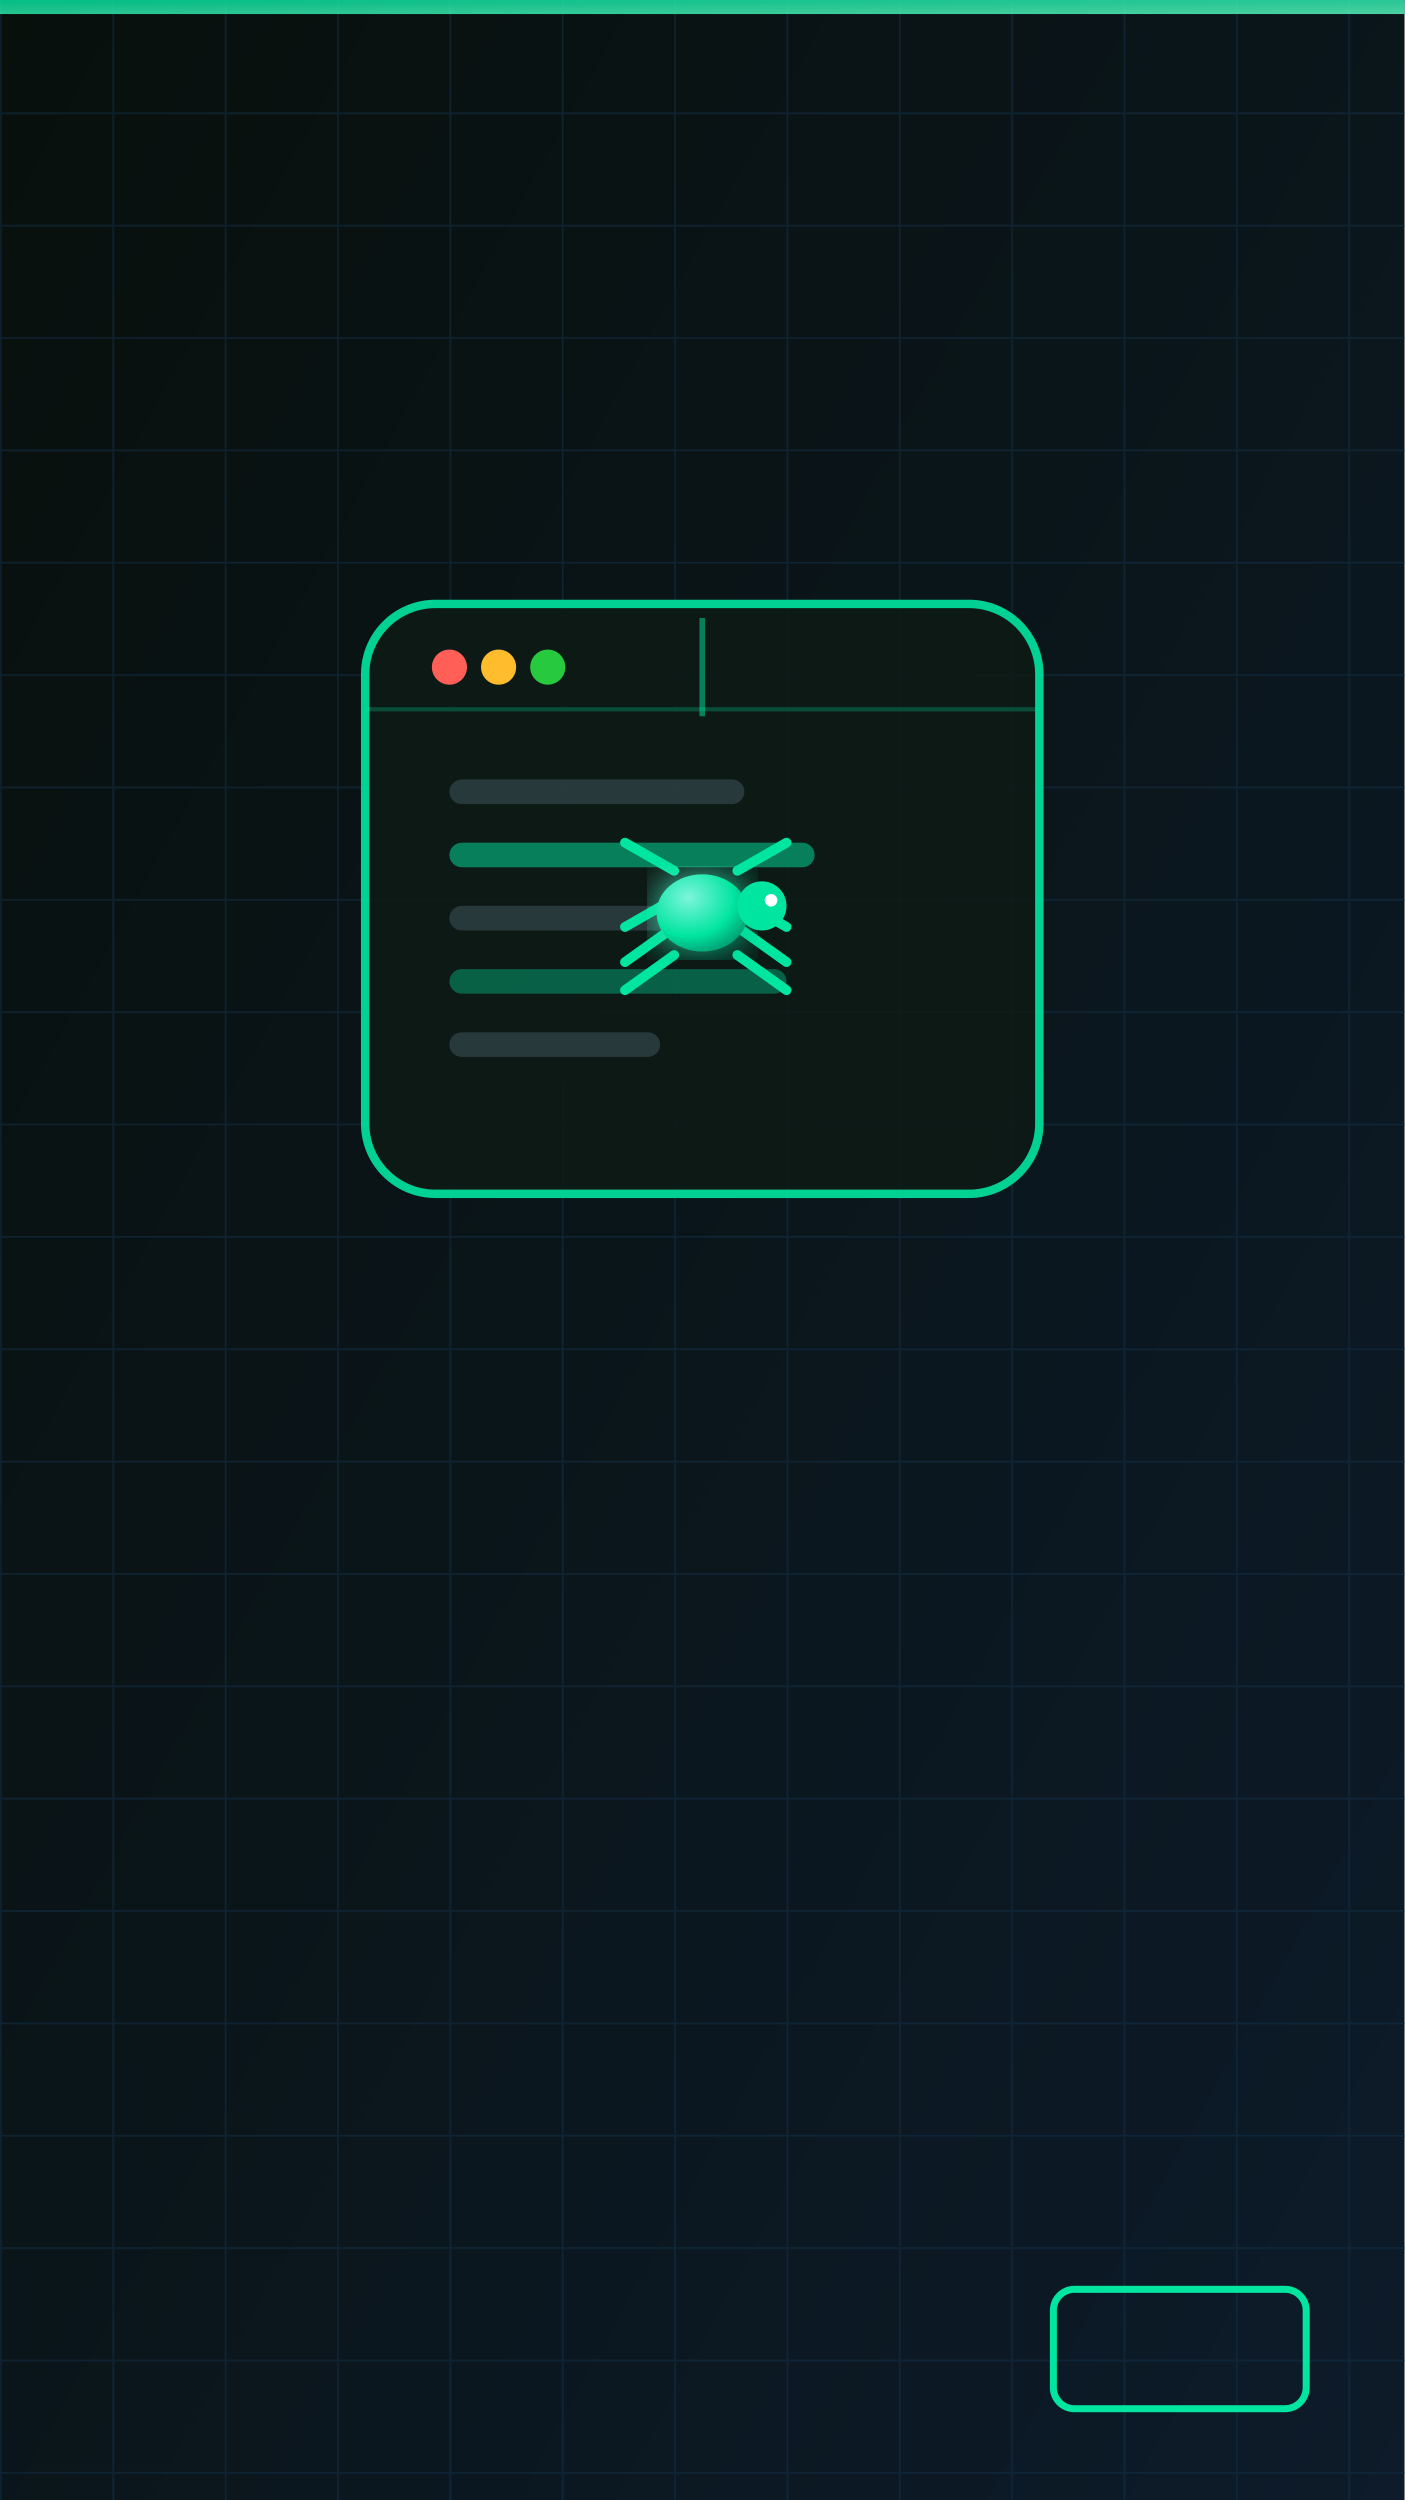
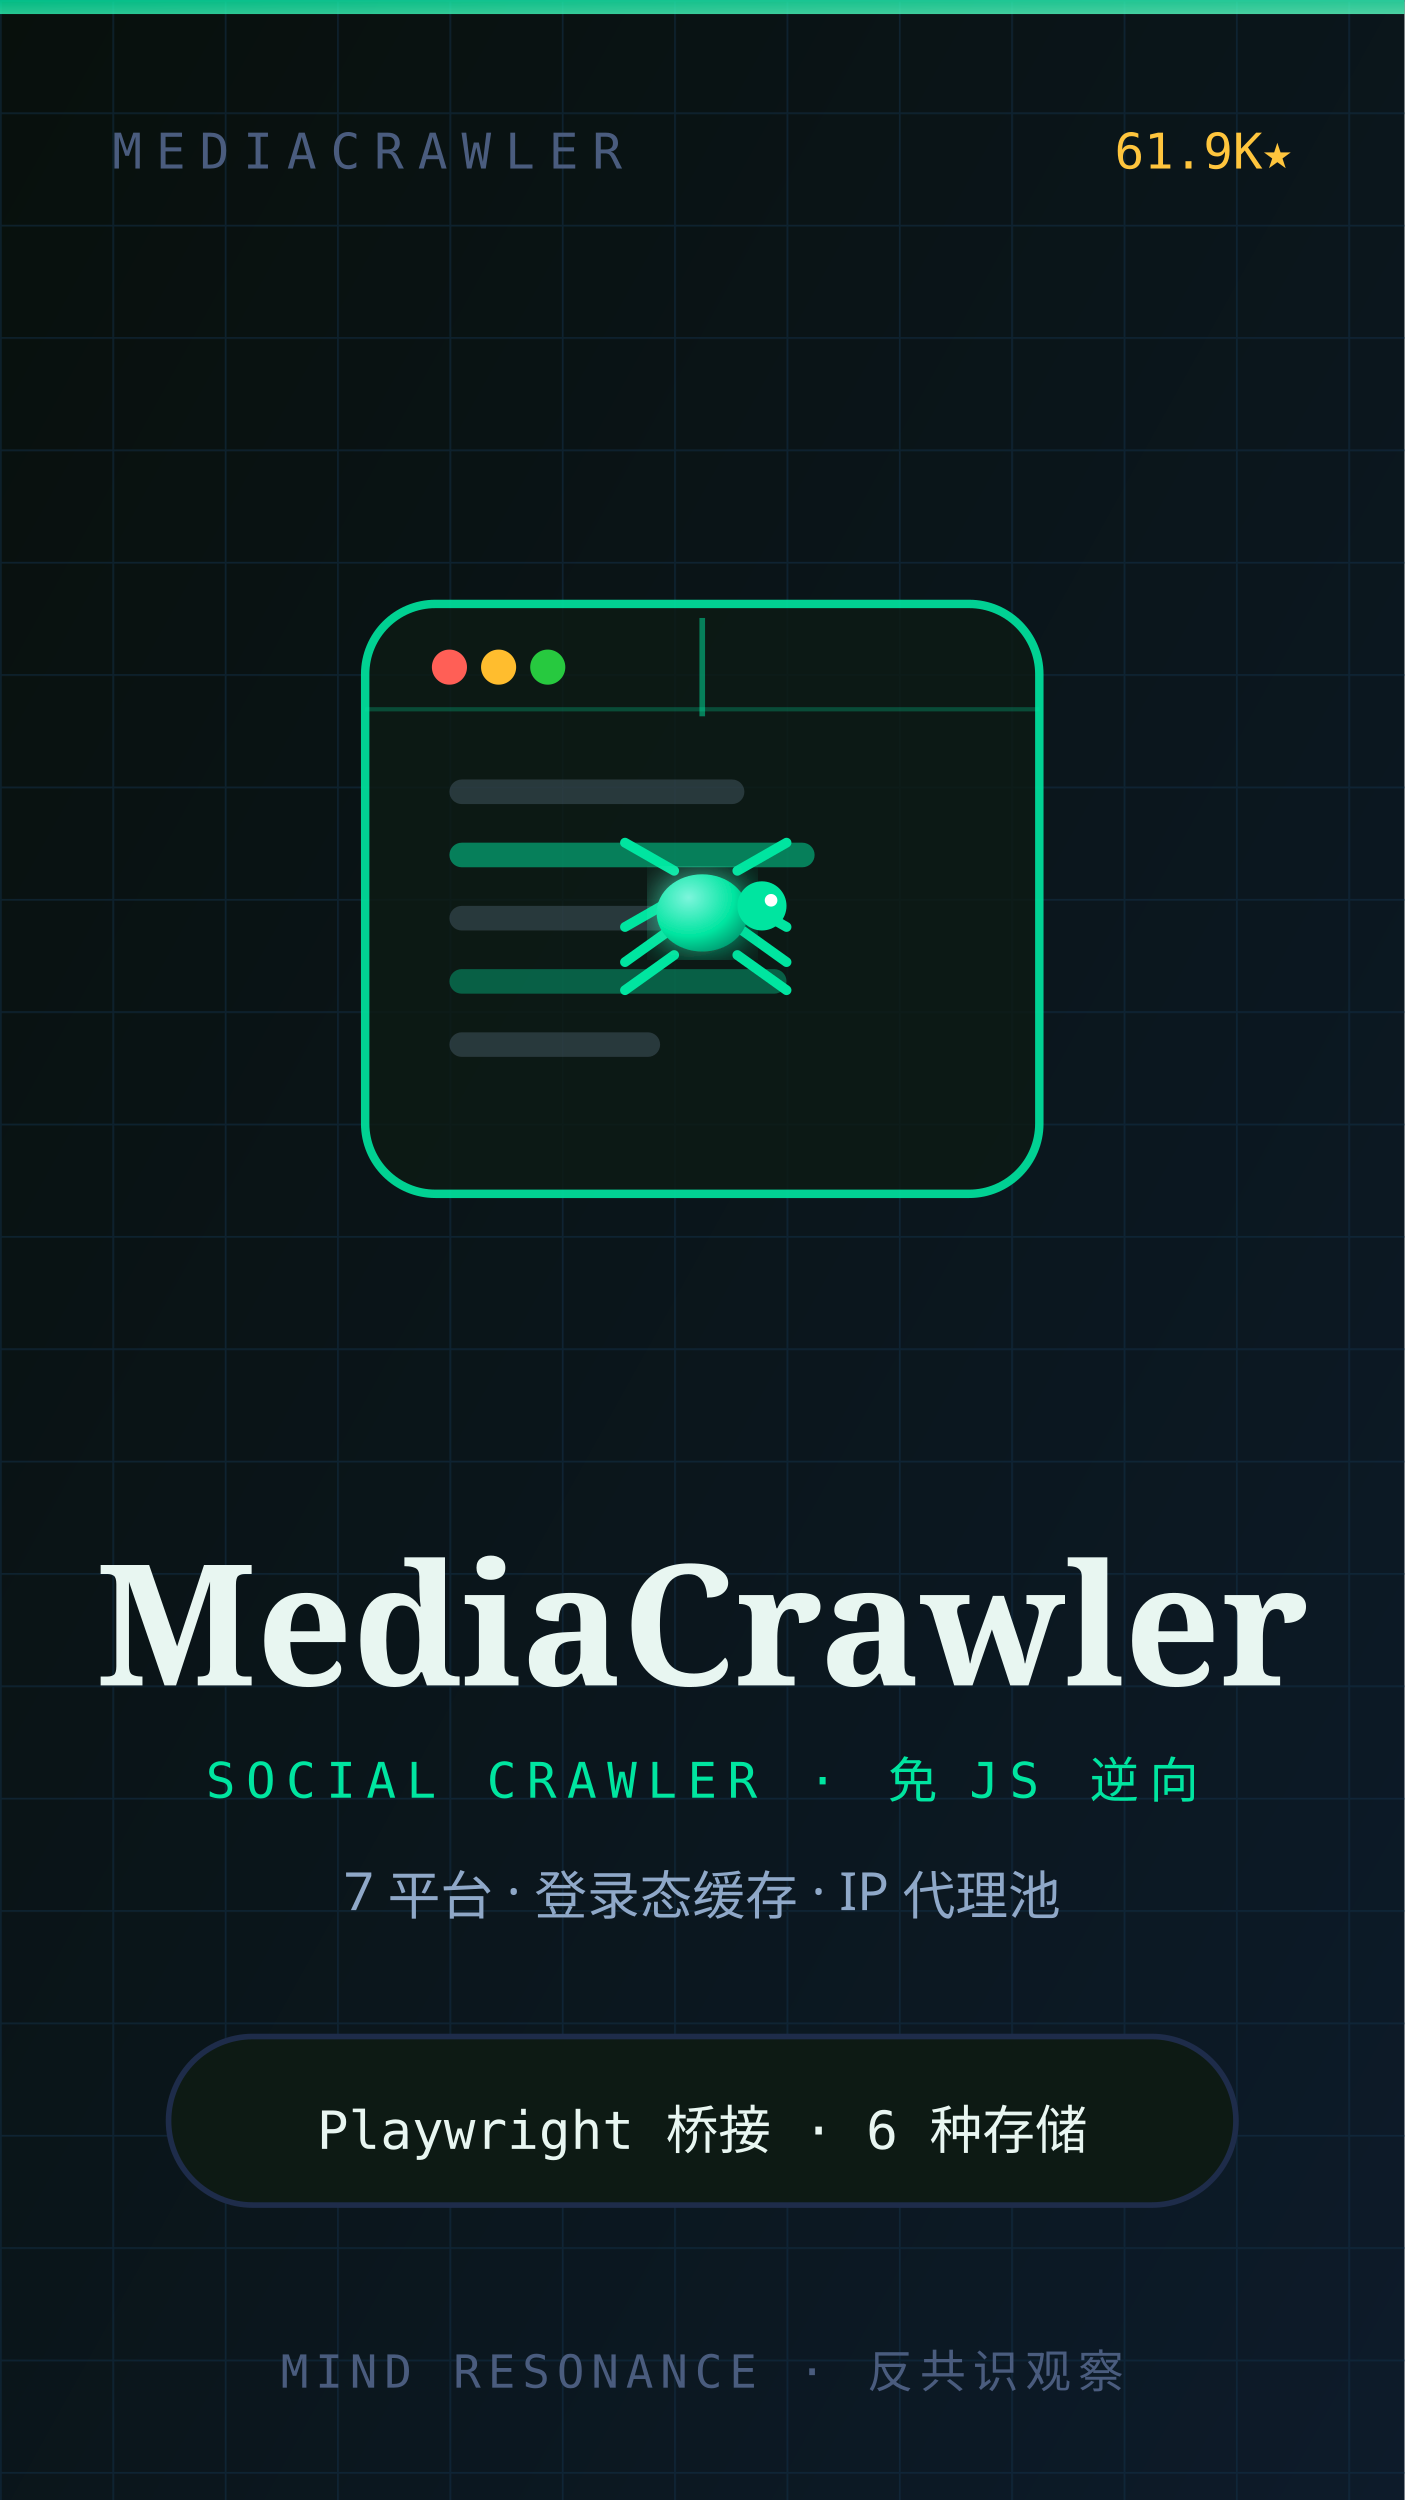
<svg xmlns="http://www.w3.org/2000/svg" width="200" height="356" viewBox="0 0 200 356">
  <defs>
    <linearGradient id="bg" x1="0" y1="0" x2="1" y2="1">
      <stop offset="0" stop-color="#08100C" />
      <stop offset="1" stop-color="#0D1B2A" />
    </linearGradient>
    <linearGradient id="accentGrad" x1="0" y1="0" x2="1" y2="1">
      <stop offset="0" stop-color="#00E5A0" />
      <stop offset="1" stop-color="#5CFFC4" />
    </linearGradient>
    <radialGradient id="bodyGrad" cx="0.35" cy="0.3" r="1">
      <stop offset="0" stop-color="#7DF5DC" />
      <stop offset="0.5" stop-color="#00E5A0" />
      <stop offset="1" stop-color="#0A5A48" />
    </radialGradient>
    <filter id="glow">
      <feGaussianBlur stdDeviation="3" result="b" />
      <feMerge>
        <feMergeNode in="b" />
        <feMergeNode in="SourceGraphic" />
      </feMerge>
    </filter>
    <pattern id="grid" width="16" height="16" patternUnits="userSpaceOnUse">
      <path d="M16 0H0V16" fill="none" stroke="#123048" stroke-width="0.5" />
    </pattern>
  </defs>
  <rect width="200" height="356" fill="url(#bg)" />
  <rect width="200" height="356" fill="url(#grid)" opacity="0.5" />
  <rect x="0" y="0" width="200" height="2" fill="url(#accentGrad)" opacity="0.8" />
+   <text x="16" y="24" font-family="monospace" font-size="7" fill="#4A5C7E" letter-spacing="2">MEDIACRAWLER</text>
+   <text x="184" y="24" font-family="monospace" font-size="7" fill="#FFC53D" text-anchor="end">61.9K★</text>
  <g transform="translate(100,128)">
    <rect x="-48" y="-42" width="96" height="84" rx="10" fill="rgba(13,26,20,0.9)" stroke="#00E5A0" stroke-width="1.2" opacity="0.9">
      <animate attributeName="opacity" values="0.7;1;0.7" dur="3s" repeatCount="indefinite" />
    </rect>
    <circle cx="-36" cy="-33" r="2.5" fill="#FF5F56" />
    <circle cx="-29" cy="-33" r="2.5" fill="#FFBD2E" />
    <circle cx="-22" cy="-33" r="2.5" fill="#27C93F" />
    <line x1="-48" y1="-27" x2="48" y2="-27" stroke="#00E5A0" stroke-width="0.6" opacity="0.25" />
    <rect x="-36" y="-17" width="42" height="3.5" rx="1.75" fill="#8FA8C8" opacity="0.22" />
    <rect x="-36" y="-8" width="52" height="3.5" rx="1.75" fill="#00E5A0" opacity="0.5">
      <animate attributeName="opacity" values="0.2;0.8;0.2" dur="1.6s" repeatCount="indefinite" />
    </rect>
    <rect x="-36" y="1" width="36" height="3.5" rx="1.75" fill="#8FA8C8" opacity="0.22" />
    <rect x="-36" y="10" width="48" height="3.5" rx="1.75" fill="#00E5A0" opacity="0.35">
      <animate attributeName="opacity" values="0.15;0.6;0.15" dur="2.1s" begin="0.7s" repeatCount="indefinite" />
    </rect>
    <rect x="-36" y="19" width="30" height="3.5" rx="1.75" fill="#8FA8C8" opacity="0.22" />
    <g>
      <animateTransform attributeName="transform" type="translate" values="-34,0;-34,3;-18,0;0,2;18,0;18,3;0,0;-18,2" dur="7s" repeatCount="indefinite" />
      <g stroke="#00E5A0" stroke-width="1.4" stroke-linecap="round">
        <line x1="-4" y1="-4" x2="-11" y2="-8">
          <animateTransform attributeName="transform" type="rotate" values="10 -4 -4;-14 -4 -4" dur="0.45s" repeatCount="indefinite" />
        </line>
        <line x1="-4" y1="0" x2="-11" y2="4">
          <animateTransform attributeName="transform" type="rotate" values="-10 -4 0;14 -4 0" dur="0.45s" repeatCount="indefinite" />
        </line>
        <line x1="-4" y1="4" x2="-11" y2="9">
          <animateTransform attributeName="transform" type="rotate" values="10 -4 4;-14 -4 4" dur="0.45s" begin="0.225s" repeatCount="indefinite" />
        </line>
        <line x1="-4" y1="8" x2="-11" y2="13">
          <animateTransform attributeName="transform" type="rotate" values="-10 -4 8;14 -4 8" dur="0.45s" begin="0.225s" repeatCount="indefinite" />
        </line>
        <line x1="5" y1="-4" x2="12" y2="-8">
          <animateTransform attributeName="transform" type="rotate" values="-10 5 -4;14 5 -4" dur="0.45s" repeatCount="indefinite" />
        </line>
        <line x1="5" y1="0" x2="12" y2="4">
          <animateTransform attributeName="transform" type="rotate" values="10 5 0;-14 5 0" dur="0.45s" repeatCount="indefinite" />
        </line>
        <line x1="5" y1="4" x2="12" y2="9">
          <animateTransform attributeName="transform" type="rotate" values="-10 5 4;14 5 4" dur="0.45s" begin="0.225s" repeatCount="indefinite" />
        </line>
        <line x1="5" y1="8" x2="12" y2="13">
          <animateTransform attributeName="transform" type="rotate" values="10 5 8;-14 5 8" dur="0.45s" begin="0.225s" repeatCount="indefinite" />
        </line>
      </g>
      <ellipse cx="0" cy="2" rx="6.5" ry="5.5" fill="url(#bodyGrad)" filter="url(#glow)" />
      <circle cx="8.5" cy="1" r="3.5" fill="#00E5A0" />
      <circle cx="9.8" cy="0.2" r="0.9" fill="#fff" />
    </g>
    <line x1="0" y1="-40" x2="0" y2="-26" stroke="#00E5A0" stroke-width="0.8" opacity="0.5" />
    <circle r="2.5" fill="#5CFFC4" opacity="0">
      <animate attributeName="cy" values="-24;8" dur="2.6s" repeatCount="indefinite" />
      <animate attributeName="opacity" values="0;1;0" dur="2.6s" repeatCount="indefinite" />
    </circle>
    <circle cx="-10" r="2" fill="#FFC53D" opacity="0">
      <animate attributeName="cy" values="-24;18" dur="3.1s" begin="0.8s" repeatCount="indefinite" />
      <animate attributeName="opacity" values="0;0.9;0" dur="3.1s" begin="0.8s" repeatCount="indefinite" />
    </circle>
  </g>
-   <rect x="150" y="326" width="36" height="17" rx="3" fill="none" stroke="#00E5A0" stroke-width="1" />
+   <text x="100" y="240" text-anchor="middle" font-family="Georgia,serif" font-size="24" font-weight="bold" fill="#E8F6F1">MediaCrawler</text>
+   <text x="100" y="256" text-anchor="middle" font-family="monospace" font-size="7" fill="#00E5A0" letter-spacing="1.5">SOCIAL CRAWLER · 免 JS 逆向</text>
+   <text x="100" y="272" text-anchor="middle" font-family="sans-serif" font-size="7.5" fill="#8FA8C8">7 平台 · 登录态缓存 · IP 代理池</text>
+   <rect x="24" y="290" width="152" height="24" rx="12" fill="#0D1A14" stroke="#1E2C4A" stroke-width="0.8" />
+   <text x="100" y="306" text-anchor="middle" font-family="monospace" font-size="7.5" fill="#E8F6F1">Playwright 桥接 · 6 种存储</text>
+   <text x="100" y="340" text-anchor="middle" font-family="monospace" font-size="6.5" fill="#4A5C7E" letter-spacing="1">MIND RESONANCE · 反共识观察</text>
</svg>
